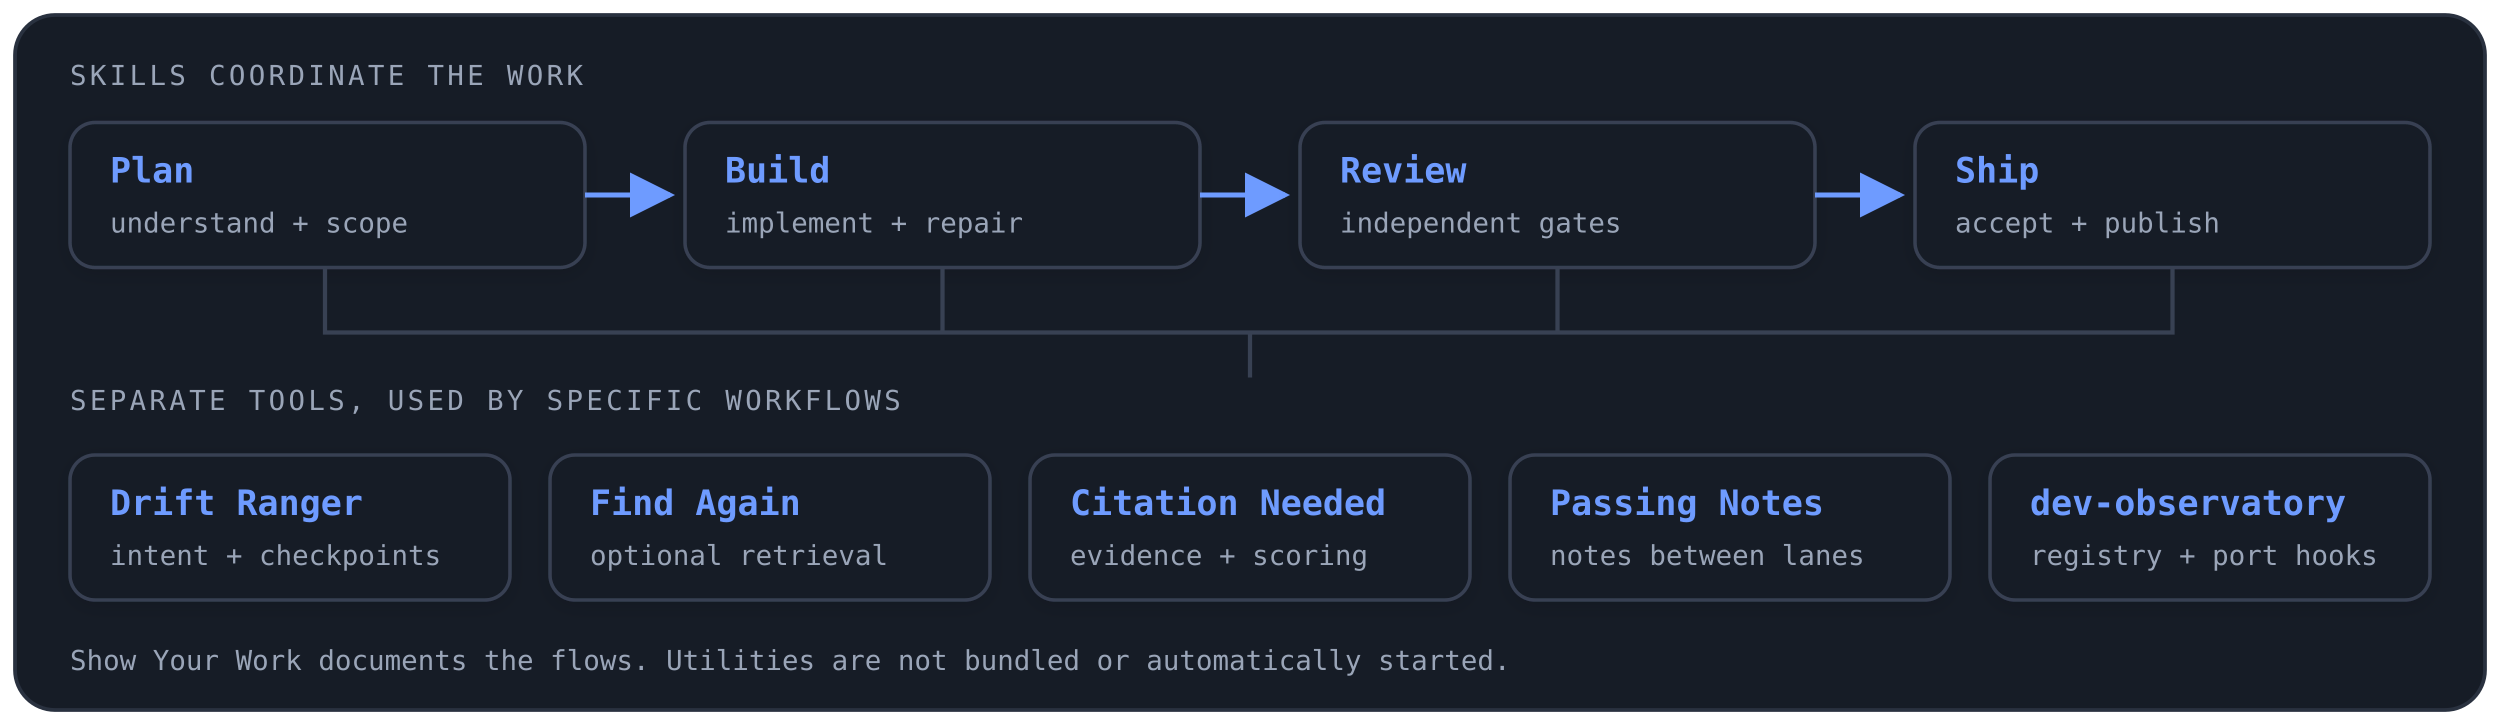
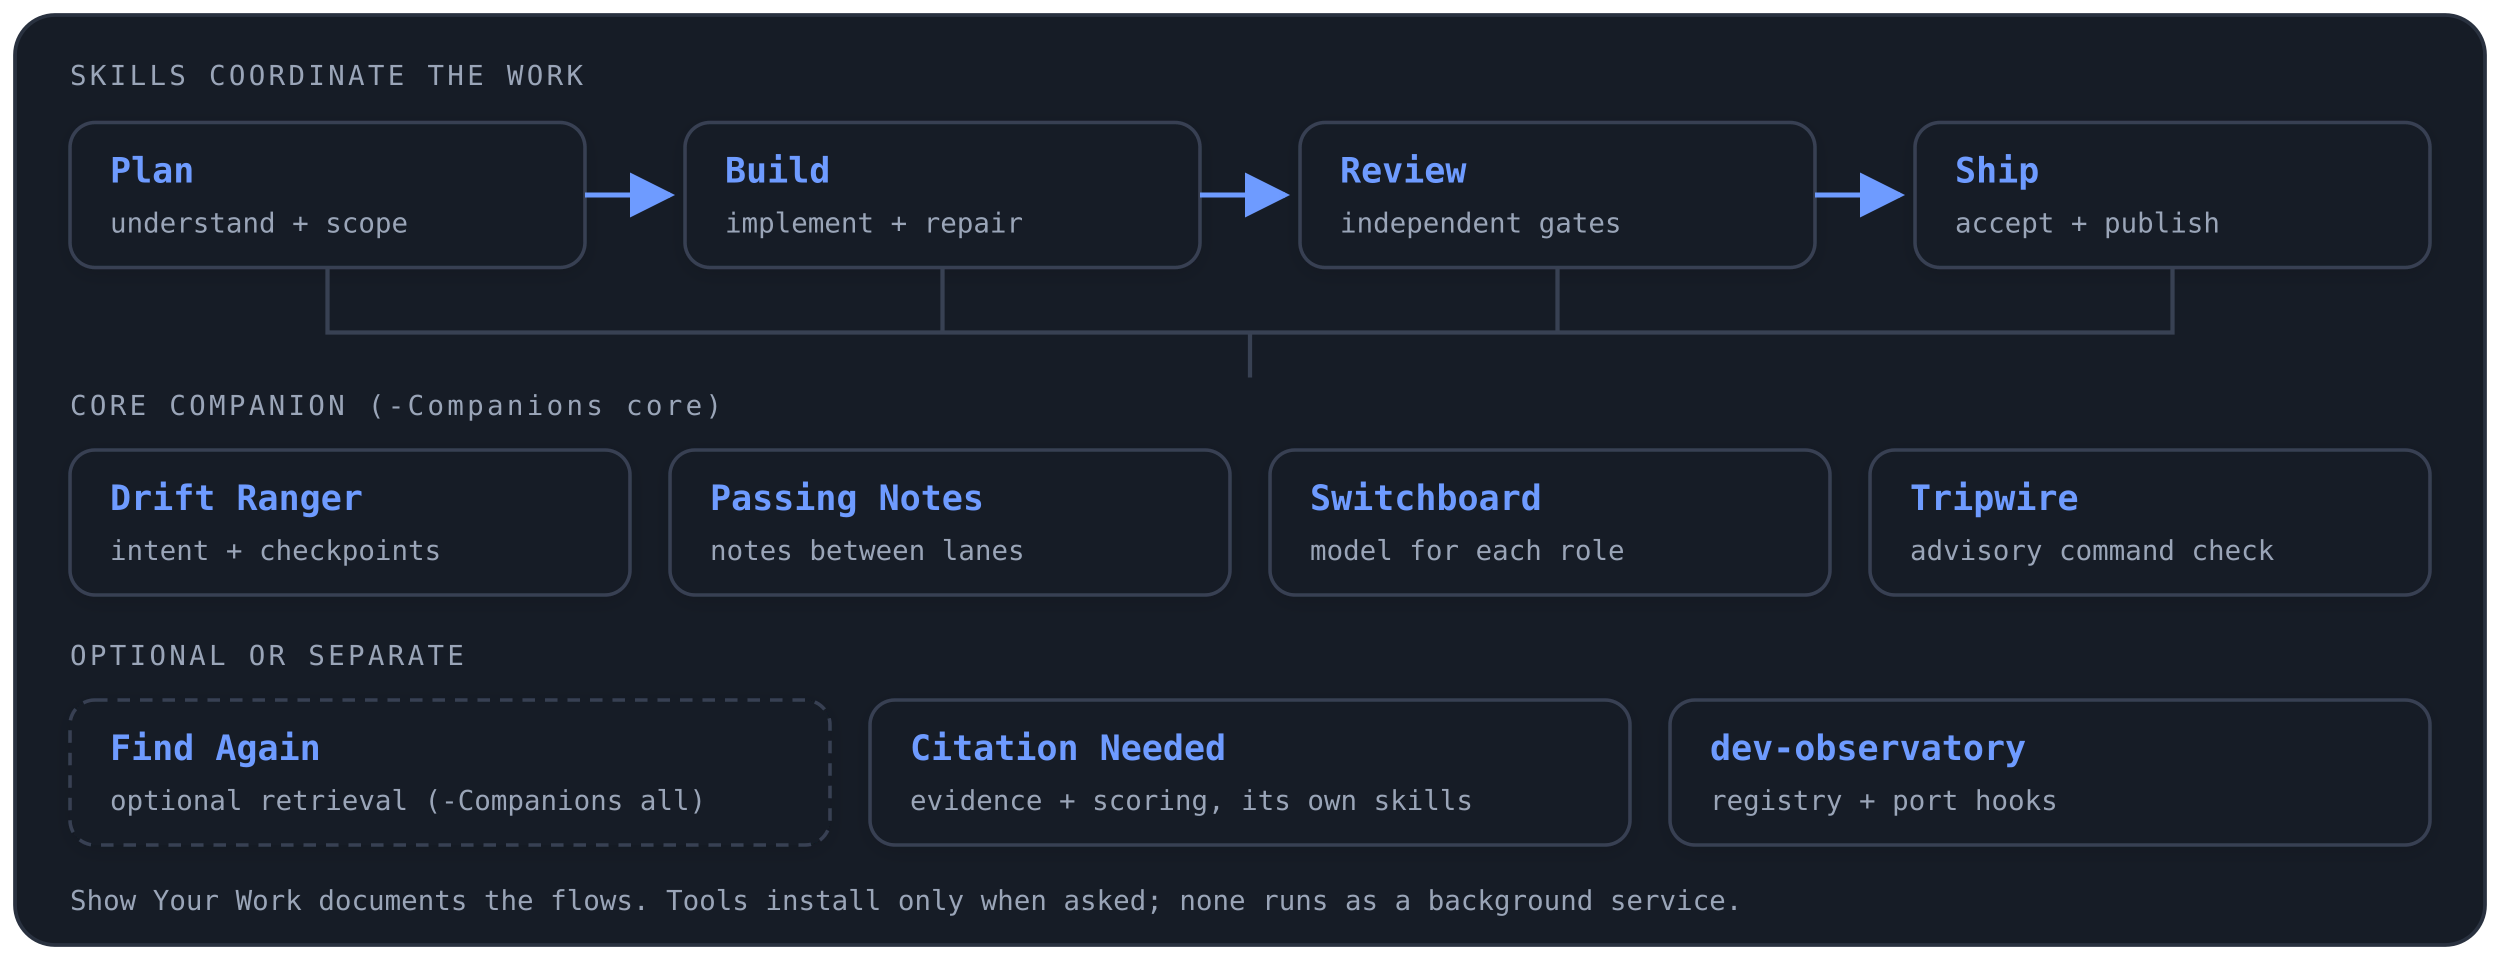
- <svg xmlns="http://www.w3.org/2000/svg" viewBox="0 0 1000 290" font-family="ui-monospace,'Cascadia Code','SF Mono',Consolas,monospace" role="img" aria-label="Separate utilities support intent, retrieval, evidence, notes between lanes, and project registry hooks; Show Your Work documents the workflows">
+ <svg xmlns="http://www.w3.org/2000/svg" viewBox="0 0 1000 384" font-family="ui-monospace,'Cascadia Code','SF Mono',Consolas,monospace" role="img" aria-label="Skills coordinate the work: plan, build, review, ship. The core companion, installed with -Companions core, adds Drift Ranger for intent, Passing Notes for notes between lanes, Switchboard for the model behind each role and Tripwire for an advisory shell-command check. Find Again is optional, Citation Needed keeps its own evidence skills, and dev-observatory provides registry and port hooks. Show Your Work documents the flows.">
  <defs>
    <marker id="arrow" markerWidth="9" markerHeight="9" refX="8" refY="4.5" orient="auto">
      <path d="M0,0 L9,4.5 L0,9 Z" fill="#6E9BFF" />
+     </marker>
+     <marker id="arrow-soft" markerWidth="9" markerHeight="9" refX="8" refY="4.5" orient="auto">
+       <path d="M0,0 L9,4.5 L0,9 Z" fill="#384153" />
    </marker>
    <filter id="shadow" x="-20%" y="-45%" width="140%" height="190%">
      <feDropShadow dx="0" dy="2" stdDeviation="4" flood-opacity=".12" />
    </filter>
  </defs>
-   <style>.node rect{fill:#161C26;stroke:#384153;stroke-width:1.4;filter:url(#shadow)}.name{fill:#6E9BFF;font-size:14px;font-weight:600}.sub{fill:#9AA5B8;font-size:11px}.label{fill:#9AA5B8;font-size:11px;letter-spacing:.12em}.flow{fill:none;stroke:#6E9BFF;stroke-width:2;marker-end:url(#arrow)}</style>
-   <rect x="6" y="6" width="988" height="278" rx="16" fill="#161C26" stroke="#29313F" stroke-width="1.5" />
+   <style>.node rect{fill:#161C26;stroke:#384153;stroke-width:1.4;filter:url(#shadow)}.opt rect{stroke-dasharray:5 4}.name{fill:#6E9BFF;font-size:14px;font-weight:600}.sub{fill:#9AA5B8;font-size:11px}.label{fill:#9AA5B8;font-size:11px;letter-spacing:.12em}.grp{fill:none;stroke:#384153;stroke-width:1.3;stroke-dasharray:6 5}.flow{fill:none;stroke:#6E9BFF;stroke-width:2;marker-end:url(#arrow)}.lnk{fill:none;stroke:#384153;stroke-width:1.7;marker-end:url(#arrow-soft)}.tie{fill:none;stroke:#384153;stroke-width:1.7}</style>
+   <rect x="6" y="6" width="988" height="372" rx="16" fill="#161C26" stroke="#29313F" stroke-width="1.5" />
  <text class="label" x="28" y="34">SKILLS COORDINATE THE WORK</text>
  <g class="node">
    <rect x="28" y="49" width="206" height="58" rx="10" />
    <text class="name" x="44" y="73">Plan</text>
    <text class="sub" x="44" y="93">understand + scope</text>
  </g>
  <path class="flow" d="M234,78 H268" />
  <g class="node">
    <rect x="274" y="49" width="206" height="58" rx="10" />
    <text class="name" x="290" y="73">Build</text>
    <text class="sub" x="290" y="93">implement + repair</text>
  </g>
  <path class="flow" d="M480,78 H514" />
  <g class="node">
    <rect x="520" y="49" width="206" height="58" rx="10" />
    <text class="name" x="536" y="73">Review</text>
    <text class="sub" x="536" y="93">independent gates</text>
  </g>
  <path class="flow" d="M726,78 H760" />
  <g class="node">
    <rect x="766" y="49" width="206" height="58" rx="10" />
    <text class="name" x="782" y="73">Ship</text>
    <text class="sub" x="782" y="93">accept + publish</text>
  </g>
-   <path d="M130,107 V133 H869 V107 M377,107 V133 M623,107 V133 M500,133 V151" fill="none" stroke="#384153" stroke-width="1.7" />
-   <text class="label" x="28" y="164">SEPARATE TOOLS, USED BY SPECIFIC WORKFLOWS</text>
+   <path class="tie" d="M131,107 V133 H869 V107 M377,107 V133 M623,133 V107 M500,133 V151" />
+   <text class="label" x="28" y="166">CORE COMPANION (-Companions core)</text>
  <g class="node">
-     <rect x="28" y="182" width="176" height="58" rx="10" />
-     <text class="name" x="44" y="206">Drift Ranger</text>
-     <text class="sub" x="44" y="226">intent + checkpoints</text>
+     <rect x="28" y="180" width="224" height="58" rx="10" />
+     <text class="name" x="44" y="204">Drift Ranger</text>
+     <text class="sub" x="44" y="224">intent + checkpoints</text>
  </g>
  <g class="node">
-     <rect x="220" y="182" width="176" height="58" rx="10" />
-     <text class="name" x="236" y="206">Find Again</text>
-     <text class="sub" x="236" y="226">optional retrieval</text>
+     <rect x="268" y="180" width="224" height="58" rx="10" />
+     <text class="name" x="284" y="204">Passing Notes</text>
+     <text class="sub" x="284" y="224">notes between lanes</text>
  </g>
  <g class="node">
-     <rect x="412" y="182" width="176" height="58" rx="10" />
-     <text class="name" x="428" y="206">Citation Needed</text>
-     <text class="sub" x="428" y="226">evidence + scoring</text>
+     <rect x="508" y="180" width="224" height="58" rx="10" />
+     <text class="name" x="524" y="204">Switchboard</text>
+     <text class="sub" x="524" y="224">model for each role</text>
  </g>
  <g class="node">
-     <rect x="604" y="182" width="176" height="58" rx="10" />
-     <text class="name" x="620" y="206">Passing Notes</text>
-     <text class="sub" x="620" y="226">notes between lanes</text>
+     <rect x="748" y="180" width="224" height="58" rx="10" />
+     <text class="name" x="764" y="204">Tripwire</text>
+     <text class="sub" x="764" y="224">advisory command check</text>
+   </g>
+   <text class="label" x="28" y="266">OPTIONAL OR SEPARATE</text>
+   <g class="node opt">
+     <rect x="28" y="280" width="304" height="58" rx="10" />
+     <text class="name" x="44" y="304">Find Again</text>
+     <text class="sub" x="44" y="324">optional retrieval (-Companions all)</text>
  </g>
  <g class="node">
-     <rect x="796" y="182" width="176" height="58" rx="10" />
-     <text class="name" x="812" y="206">dev-observatory</text>
-     <text class="sub" x="812" y="226">registry + port hooks</text>
+     <rect x="348" y="280" width="304" height="58" rx="10" />
+     <text class="name" x="364" y="304">Citation Needed</text>
+     <text class="sub" x="364" y="324">evidence + scoring, its own skills</text>
  </g>
-   <text class="sub" x="28" y="268">Show Your Work documents the flows. Utilities are not bundled or automatically started.</text>
+   <g class="node">
+     <rect x="668" y="280" width="304" height="58" rx="10" />
+     <text class="name" x="684" y="304">dev-observatory</text>
+     <text class="sub" x="684" y="324">registry + port hooks</text>
+   </g>
+   <text class="sub" x="28" y="364">Show Your Work documents the flows. Tools install only when asked; none runs as a background service.</text>
</svg>
